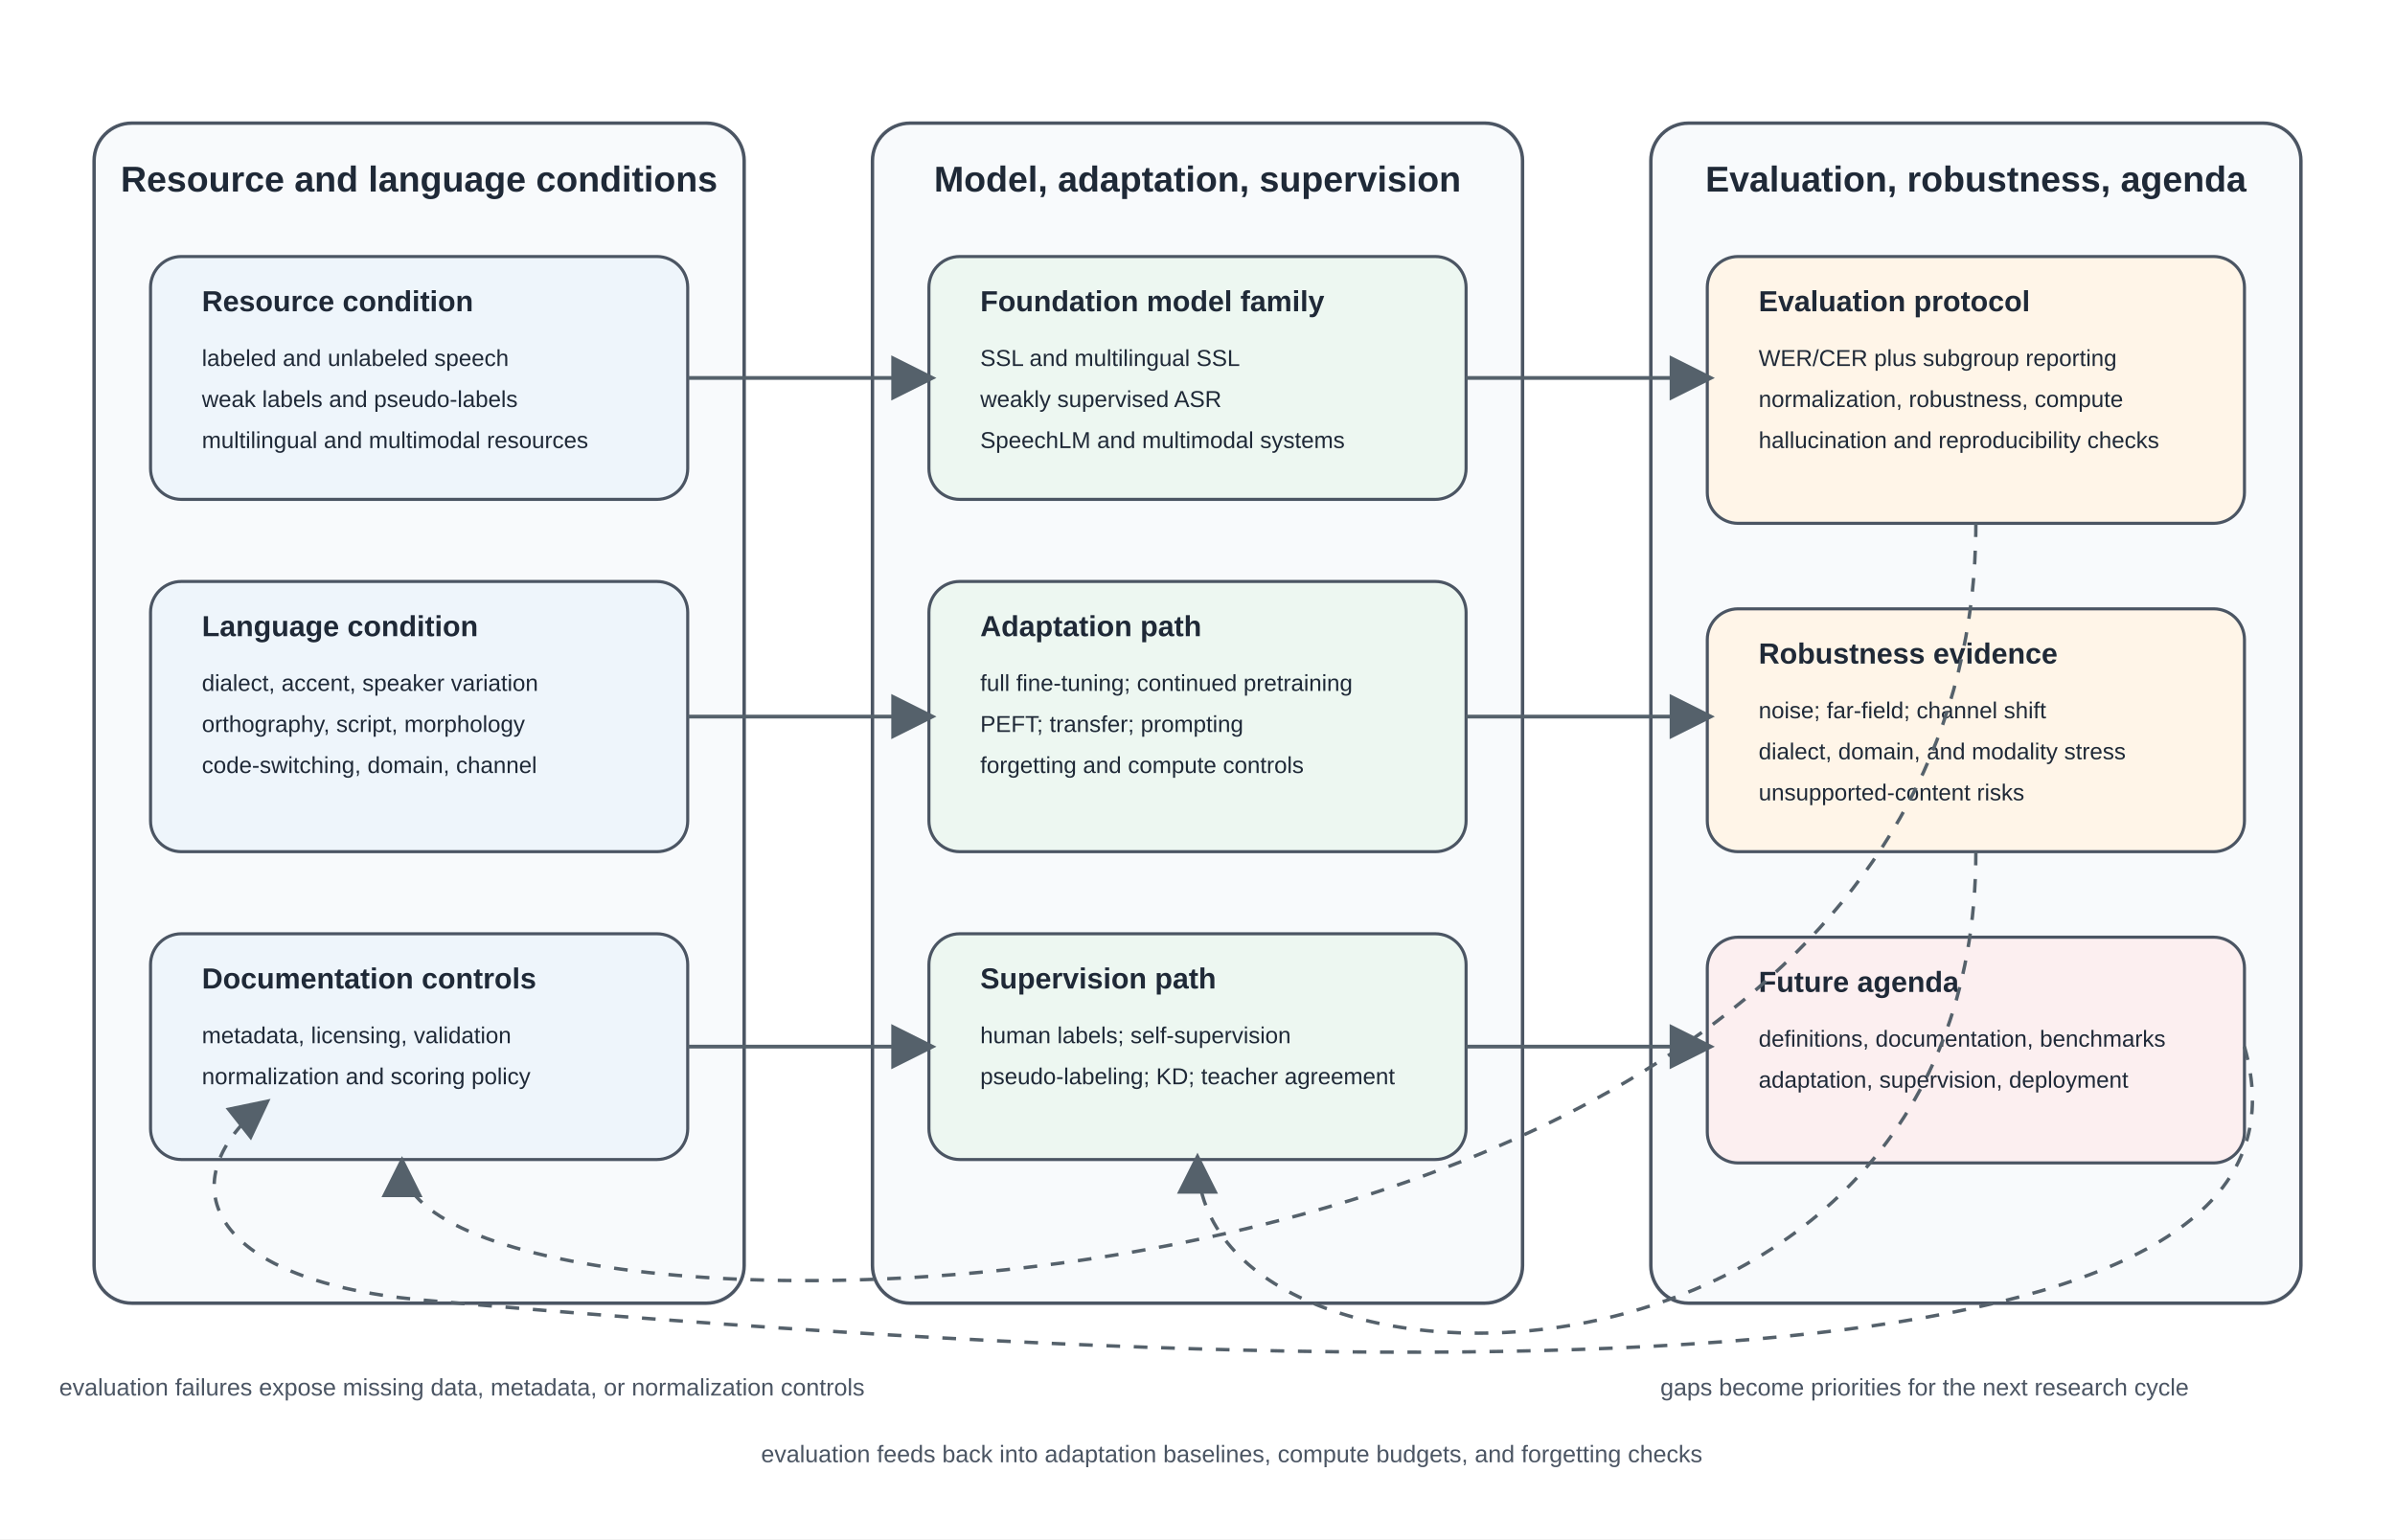
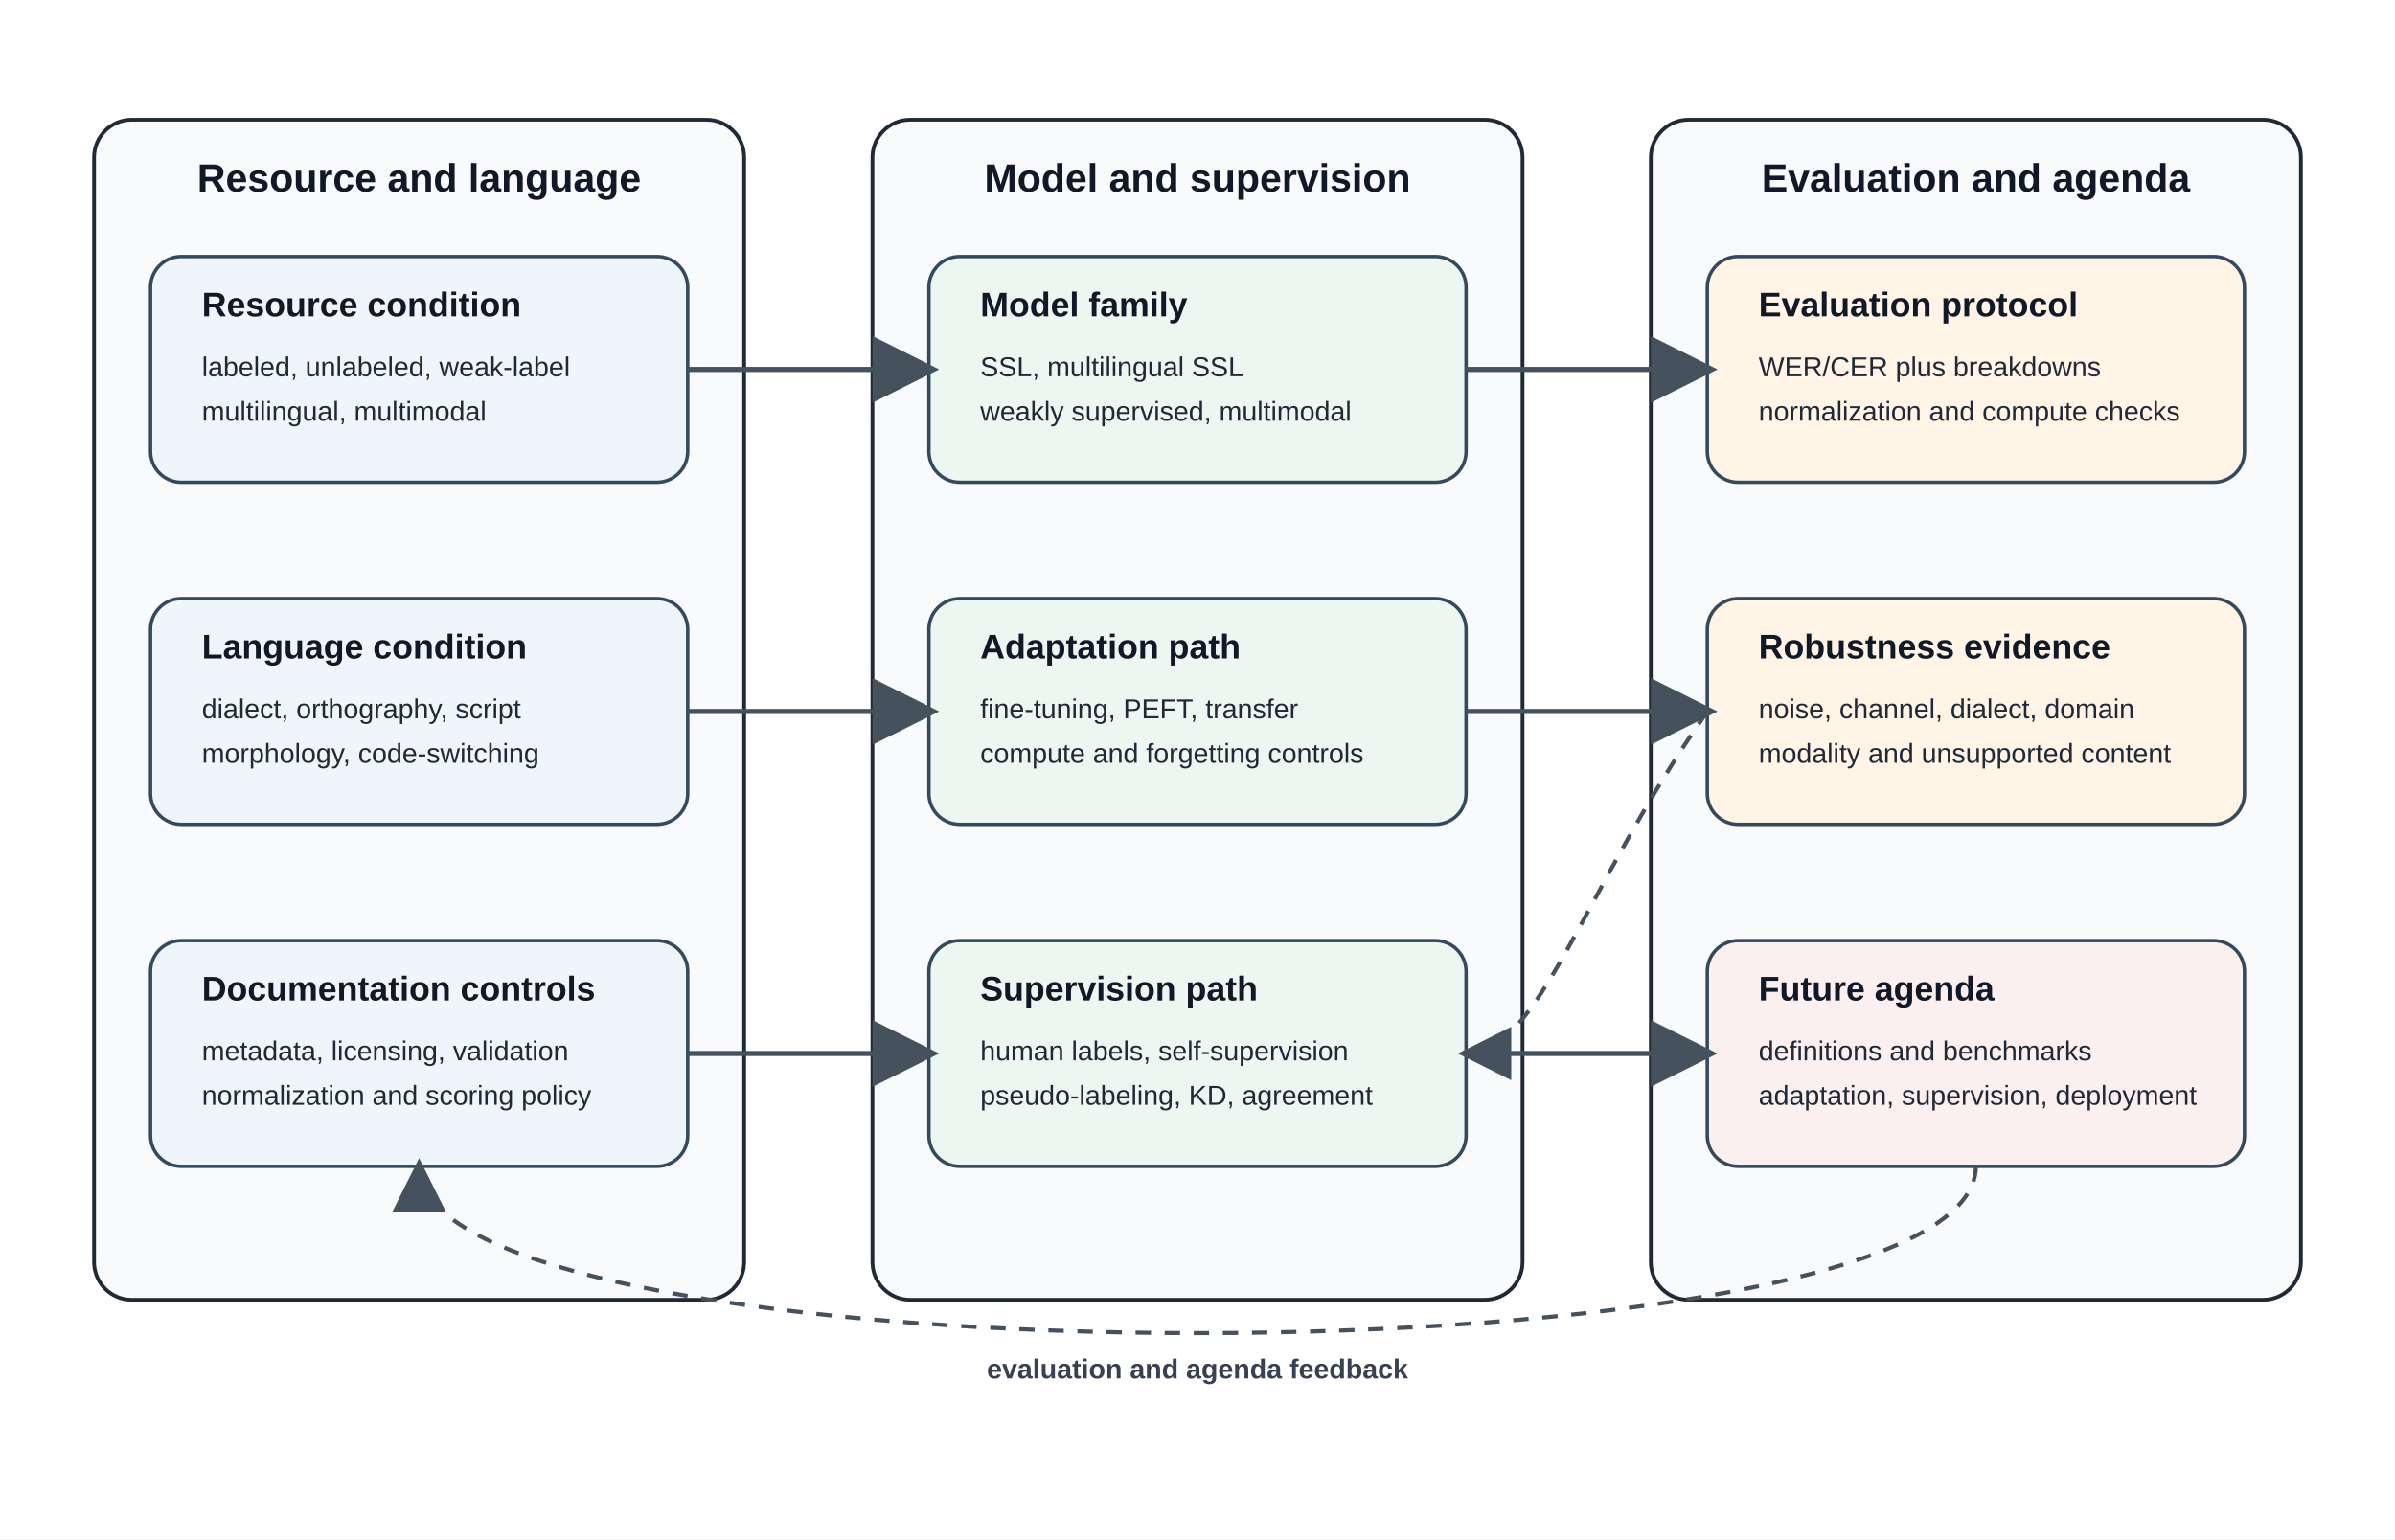
<svg xmlns="http://www.w3.org/2000/svg" viewBox="0 0 1400 900" role="img" aria-labelledby="fig3-title fig3-desc">
  <defs>
-     <marker id="arrow3" markerWidth="12" markerHeight="12" refX="10" refY="6" orient="auto" markerUnits="strokeWidth">
-       <path d="M0,0 L12,6 L0,12 z" fill="#55616b" />
+     <marker id="arrow3" markerWidth="13" markerHeight="13" refX="11" refY="6.5" orient="auto" markerUnits="strokeWidth">
+       <path d="M0,0 L13,6.5 L0,13 z" fill="#45515c" />
    </marker>
    <style>
      .bg { fill: #ffffff; }
-       .region { fill: #f8fafc; stroke: #4b5563; stroke-width: 2; }
-       .left { fill: #eef5fb; stroke: #4b5563; stroke-width: 1.8; }
-       .middle { fill: #edf7f1; stroke: #4b5563; stroke-width: 1.8; }
-       .right { fill: #fff5e8; stroke: #4b5563; stroke-width: 1.8; }
-       .agenda { fill: #fceff0; stroke: #4b5563; stroke-width: 1.8; }
-       .heading { font-family: Arial, Helvetica, sans-serif; font-size: 21px; font-weight: 700; fill: #1f2937; }
-       .label { font-family: Arial, Helvetica, sans-serif; font-size: 17px; font-weight: 700; fill: #1f2937; }
-       .body { font-family: Arial, Helvetica, sans-serif; font-size: 13.5px; fill: #1f2937; }
-       .small { font-family: Arial, Helvetica, sans-serif; font-size: 14px; fill: #4b5563; }
-       .arrow { stroke: #55616b; stroke-width: 2.2; fill: none; marker-end: url(#arrow3); }
-       .feedback { stroke: #55616b; stroke-width: 2; fill: none; stroke-dasharray: 8 8; marker-end: url(#arrow3); }
+       .region { fill: #f8fafc; stroke: #1f2937; stroke-width: 2.2; }
+       .left { fill: #eef5fb; stroke: #34495e; stroke-width: 2; }
+       .middle { fill: #edf7f1; stroke: #34495e; stroke-width: 2; }
+       .right { fill: #fff4e5; stroke: #34495e; stroke-width: 2; }
+       .agenda { fill: #fceff0; stroke: #34495e; stroke-width: 2; }
+       .heading { font-family: Arial, Helvetica, sans-serif; font-size: 23px; font-weight: 700; fill: #111827; }
+       .label { font-family: Arial, Helvetica, sans-serif; font-size: 20px; font-weight: 700; fill: #111827; }
+       .body { font-family: Arial, Helvetica, sans-serif; font-size: 16px; fill: #1f2937; }
+       .feedbackText { font-family: Arial, Helvetica, sans-serif; font-size: 16px; font-weight: 700; fill: #374151; }
+       .arrow { stroke: #45515c; stroke-width: 3; fill: none; marker-end: url(#arrow3); }
+       .feedback { stroke: #45515c; stroke-width: 2.4; fill: none; stroke-dasharray: 9 8; marker-end: url(#arrow3); }
    </style>
  </defs>
  <rect class="bg" x="0" y="0" width="1400" height="900" />
-   <rect class="region" x="55" y="72" width="380" height="690" rx="22" />
-   <rect class="region" x="510" y="72" width="380" height="690" rx="22" />
-   <rect class="region" x="965" y="72" width="380" height="690" rx="22" />
-   <text class="heading" x="245" y="112" text-anchor="middle">Resource and language conditions</text>
-   <text class="heading" x="700" y="112" text-anchor="middle">Model, adaptation, supervision</text>
-   <text class="heading" x="1155" y="112" text-anchor="middle">Evaluation, robustness, agenda</text>
-   <rect class="left" x="88" y="150" width="314" height="142" rx="18" />
-   <text class="label" x="118" y="182">Resource condition</text>
-   <text class="body" x="118" y="214">labeled and unlabeled speech</text>
-   <text class="body" x="118" y="238">weak labels and pseudo-labels</text>
-   <text class="body" x="118" y="262">multilingual and multimodal resources</text>
-   <rect class="left" x="88" y="340" width="314" height="158" rx="18" />
-   <text class="label" x="118" y="372">Language condition</text>
-   <text class="body" x="118" y="404">dialect, accent, speaker variation</text>
-   <text class="body" x="118" y="428">orthography, script, morphology</text>
-   <text class="body" x="118" y="452">code-switching, domain, channel</text>
-   <rect class="left" x="88" y="546" width="314" height="132" rx="18" />
-   <text class="label" x="118" y="578">Documentation controls</text>
-   <text class="body" x="118" y="610">metadata, licensing, validation</text>
-   <text class="body" x="118" y="634">normalization and scoring policy</text>
-   <rect class="middle" x="543" y="150" width="314" height="142" rx="18" />
-   <text class="label" x="573" y="182">Foundation model family</text>
-   <text class="body" x="573" y="214">SSL and multilingual SSL</text>
-   <text class="body" x="573" y="238">weakly supervised ASR</text>
-   <text class="body" x="573" y="262">SpeechLM and multimodal systems</text>
-   <rect class="middle" x="543" y="340" width="314" height="158" rx="18" />
-   <text class="label" x="573" y="372">Adaptation path</text>
-   <text class="body" x="573" y="404">full fine-tuning; continued pretraining</text>
-   <text class="body" x="573" y="428">PEFT; transfer; prompting</text>
-   <text class="body" x="573" y="452">forgetting and compute controls</text>
-   <rect class="middle" x="543" y="546" width="314" height="132" rx="18" />
-   <text class="label" x="573" y="578">Supervision path</text>
-   <text class="body" x="573" y="610">human labels; self-supervision</text>
-   <text class="body" x="573" y="634">pseudo-labeling; KD; teacher agreement</text>
-   <rect class="right" x="998" y="150" width="314" height="156" rx="18" />
-   <text class="label" x="1028" y="182">Evaluation protocol</text>
-   <text class="body" x="1028" y="214">WER/CER plus subgroup reporting</text>
-   <text class="body" x="1028" y="238">normalization, robustness, compute</text>
-   <text class="body" x="1028" y="262">hallucination and reproducibility checks</text>
-   <rect class="right" x="998" y="356" width="314" height="142" rx="18" />
-   <text class="label" x="1028" y="388">Robustness evidence</text>
-   <text class="body" x="1028" y="420">noise; far-field; channel shift</text>
-   <text class="body" x="1028" y="444">dialect, domain, and modality stress</text>
-   <text class="body" x="1028" y="468">unsupported-content risks</text>
-   <rect class="agenda" x="998" y="548" width="314" height="132" rx="18" />
-   <text class="label" x="1028" y="580">Future agenda</text>
-   <text class="body" x="1028" y="612">definitions, documentation, benchmarks</text>
-   <text class="body" x="1028" y="636">adaptation, supervision, deployment</text>
-   <path class="arrow" d="M 402 221 C 450 221, 492 221, 543 221" />
-   <path class="arrow" d="M 402 419 C 450 419, 492 419, 543 419" />
-   <path class="arrow" d="M 402 612 C 465 612, 480 612, 543 612" />
-   <path class="arrow" d="M 857 221 C 905 221, 950 221, 998 221" />
-   <path class="arrow" d="M 857 419 C 905 419, 950 419, 998 419" />
-   <path class="arrow" d="M 857 612 C 905 612, 950 612, 998 612" />
-   <path class="feedback" d="M 1155 306 C 1155 802, 235 805, 235 680" />
-   <path class="feedback" d="M 1155 498 C 1155 835, 700 835, 700 678" />
-   <path class="feedback" d="M 1312 612 C 1360 780, 1040 830, 245 760 C 120 748, 98 690, 155 645" />
-   <text class="small" x="270" y="816" text-anchor="middle">evaluation failures expose missing data, metadata, or normalization controls</text>
-   <text class="small" x="720" y="855" text-anchor="middle">evaluation feeds back into adaptation baselines, compute budgets, and forgetting checks</text>
-   <text class="small" x="1125" y="816" text-anchor="middle">gaps become priorities for the next research cycle</text>
+   <rect class="region" x="55" y="70" width="380" height="690" rx="22" />
+   <rect class="region" x="510" y="70" width="380" height="690" rx="22" />
+   <rect class="region" x="965" y="70" width="380" height="690" rx="22" />
+   <text class="heading" x="245" y="112" text-anchor="middle">Resource and language</text>
+   <text class="heading" x="700" y="112" text-anchor="middle">Model and supervision</text>
+   <text class="heading" x="1155" y="112" text-anchor="middle">Evaluation and agenda</text>
+   <rect class="left" x="88" y="150" width="314" height="132" rx="18" />
+   <text class="label" x="118" y="185">Resource condition</text>
+   <text class="body" x="118" y="220">labeled, unlabeled, weak-label</text>
+   <text class="body" x="118" y="246">multilingual, multimodal</text>
+   <rect class="left" x="88" y="350" width="314" height="132" rx="18" />
+   <text class="label" x="118" y="385">Language condition</text>
+   <text class="body" x="118" y="420">dialect, orthography, script</text>
+   <text class="body" x="118" y="446">morphology, code-switching</text>
+   <rect class="left" x="88" y="550" width="314" height="132" rx="18" />
+   <text class="label" x="118" y="585">Documentation controls</text>
+   <text class="body" x="118" y="620">metadata, licensing, validation</text>
+   <text class="body" x="118" y="646">normalization and scoring policy</text>
+   <rect class="middle" x="543" y="150" width="314" height="132" rx="18" />
+   <text class="label" x="573" y="185">Model family</text>
+   <text class="body" x="573" y="220">SSL, multilingual SSL</text>
+   <text class="body" x="573" y="246">weakly supervised, multimodal</text>
+   <rect class="middle" x="543" y="350" width="314" height="132" rx="18" />
+   <text class="label" x="573" y="385">Adaptation path</text>
+   <text class="body" x="573" y="420">fine-tuning, PEFT, transfer</text>
+   <text class="body" x="573" y="446">compute and forgetting controls</text>
+   <rect class="middle" x="543" y="550" width="314" height="132" rx="18" />
+   <text class="label" x="573" y="585">Supervision path</text>
+   <text class="body" x="573" y="620">human labels, self-supervision</text>
+   <text class="body" x="573" y="646">pseudo-labeling, KD, agreement</text>
+   <rect class="right" x="998" y="150" width="314" height="132" rx="18" />
+   <text class="label" x="1028" y="185">Evaluation protocol</text>
+   <text class="body" x="1028" y="220">WER/CER plus breakdowns</text>
+   <text class="body" x="1028" y="246">normalization and compute checks</text>
+   <rect class="right" x="998" y="350" width="314" height="132" rx="18" />
+   <text class="label" x="1028" y="385">Robustness evidence</text>
+   <text class="body" x="1028" y="420">noise, channel, dialect, domain</text>
+   <text class="body" x="1028" y="446">modality and unsupported content</text>
+   <rect class="agenda" x="998" y="550" width="314" height="132" rx="18" />
+   <text class="label" x="1028" y="585">Future agenda</text>
+   <text class="body" x="1028" y="620">definitions and benchmarks</text>
+   <text class="body" x="1028" y="646">adaptation, supervision, deployment</text>
+   <path class="arrow" d="M 402 216 C 448 216, 496 216, 543 216" />
+   <path class="arrow" d="M 402 416 C 448 416, 496 416, 543 416" />
+   <path class="arrow" d="M 402 616 C 448 616, 496 616, 543 616" />
+   <path class="arrow" d="M 857 216 C 904 216, 952 216, 998 216" />
+   <path class="arrow" d="M 857 416 C 904 416, 952 416, 998 416" />
+   <path class="arrow" d="M 857 616 C 904 616, 952 616, 998 616" />
+   <path class="feedback" d="M 1155 682 C 1155 812, 245 812, 245 682" />
+   <text class="feedbackText" x="700" y="806" text-anchor="middle">evaluation and agenda feedback</text>
+   <path class="feedback" d="M 998 416 C 925 520, 900 616, 857 616" />
</svg>
